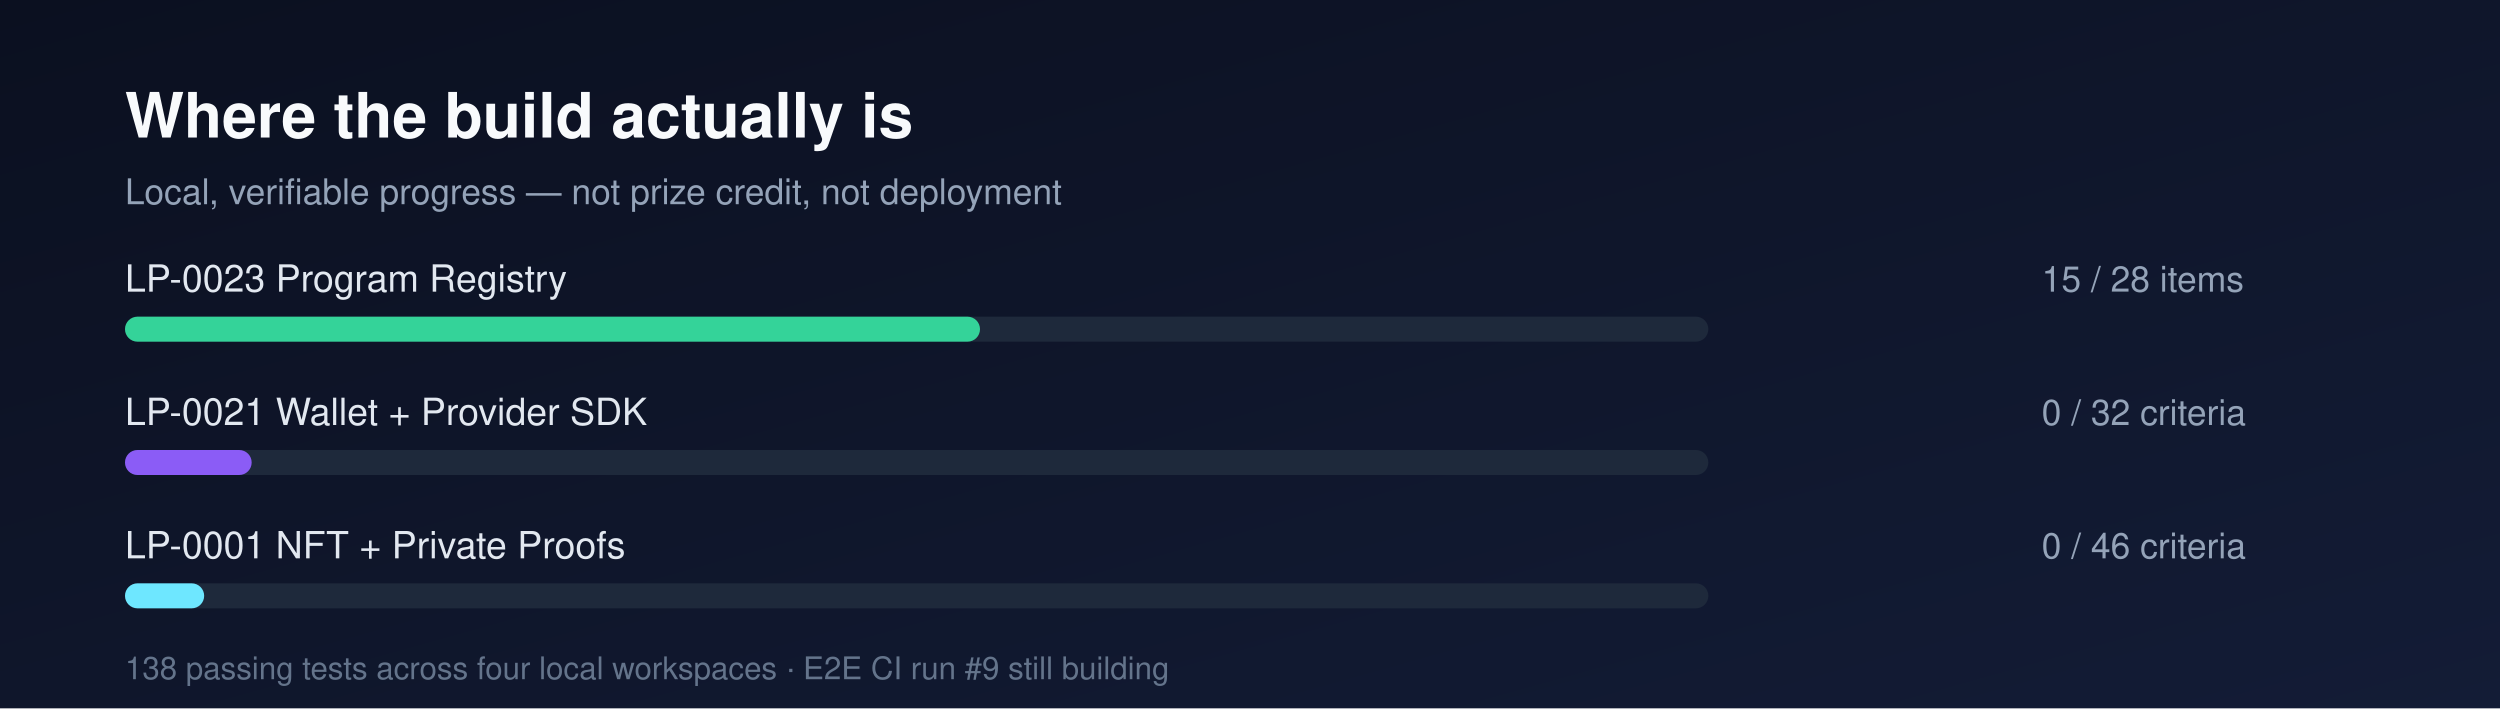
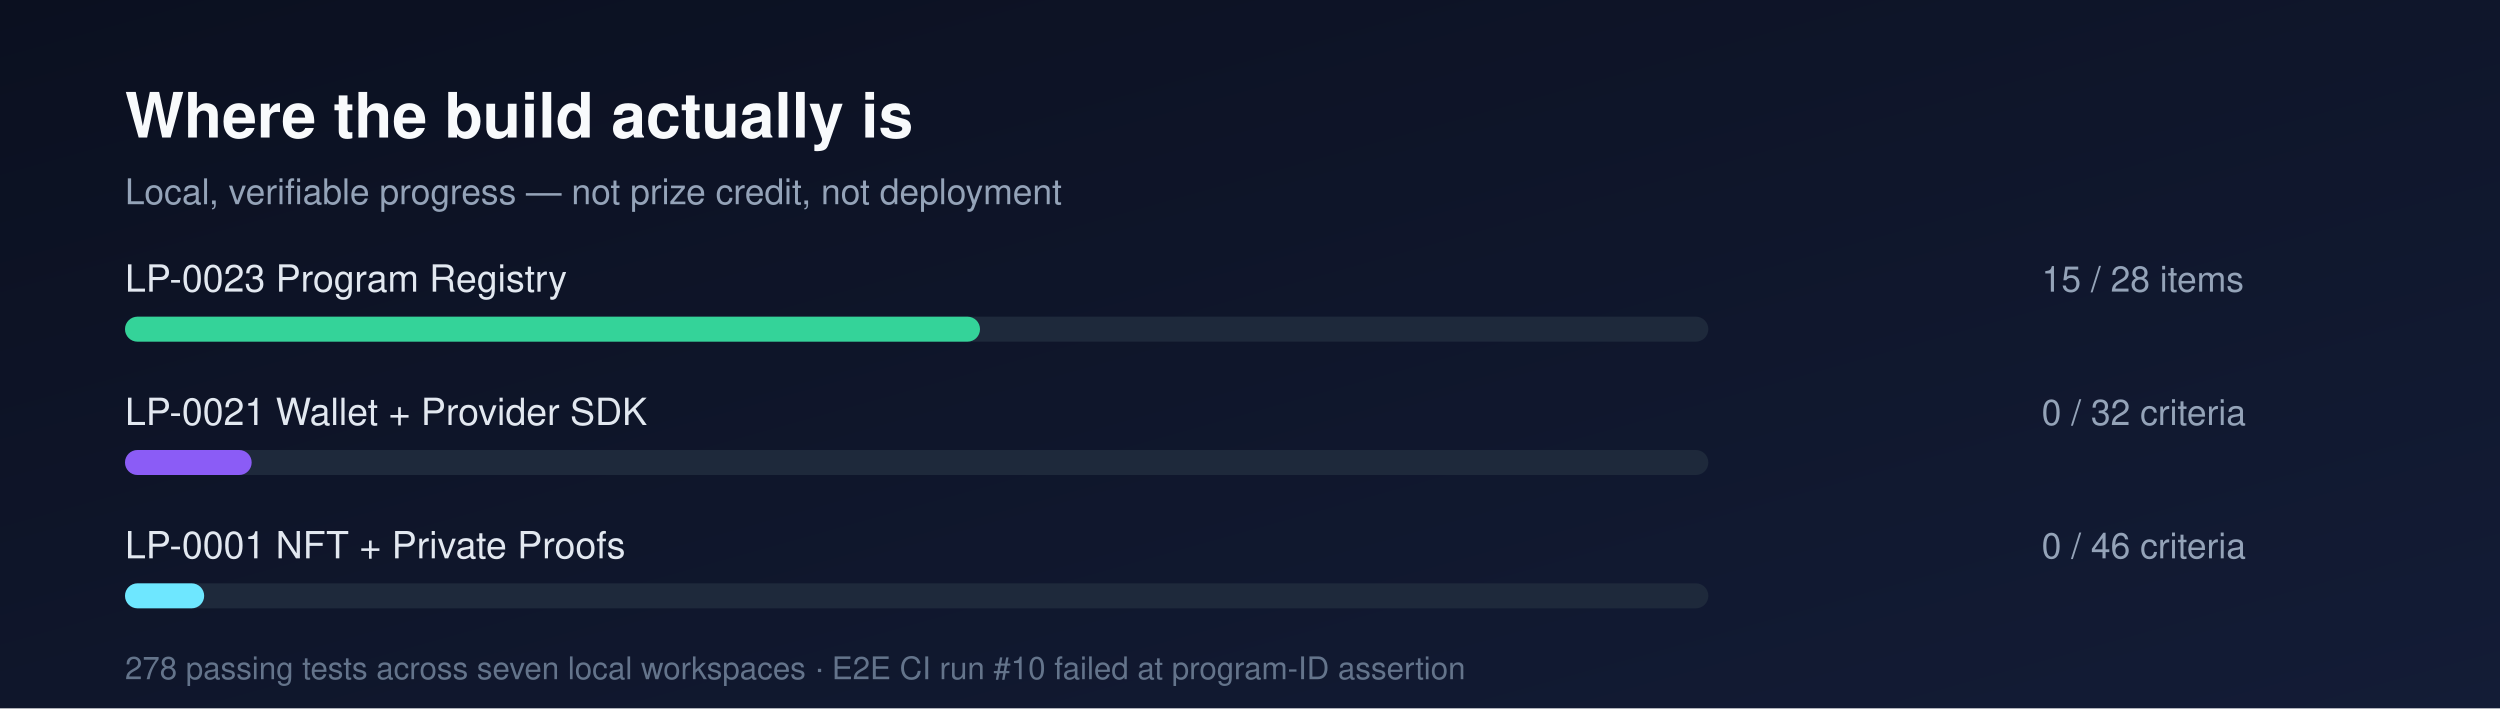
<svg xmlns="http://www.w3.org/2000/svg" viewBox="0 0 1200 340" role="img" aria-label="Build status: LP-0023 registry 15 of 28 items; LP-0021 and LP-0001 scaffolding in progress">
  <defs>
    <linearGradient id="b2" x1="0" y1="0" x2="1" y2="1">
      <stop offset="0" stop-color="#0b1020" />
      <stop offset="1" stop-color="#131c36" />
    </linearGradient>
  </defs>
  <rect width="1200" height="340" fill="url(#b2)" />
  <text x="60" y="66" font-family="Segoe UI,Helvetica,Arial,sans-serif" font-size="30" font-weight="700" fill="#f8fafc">Where the build actually is</text>
  <text x="60" y="98" font-family="Segoe UI,Helvetica,Arial,sans-serif" font-size="17" fill="#94a3b8">Local, verifiable progress — not prize credit, not deployment</text>
  <g font-family="Segoe UI,Helvetica,Arial,sans-serif">
    <text x="60" y="140" font-size="18" fill="#e2e8f0">LP-0023  Program Registry</text>
    <text x="980" y="140" font-size="17" fill="#94a3b8">15 / 28 items</text>
    <rect x="60" y="152" width="760" height="12" rx="6" fill="#1e293b" />
    <rect x="60" y="152" width="410.4" height="12" rx="6" fill="#34d399" />
    <text x="60" y="204" font-size="18" fill="#e2e8f0">LP-0021  Wallet + Provider SDK</text>
    <text x="980" y="204" font-size="17" fill="#94a3b8">0 / 32 criteria</text>
    <rect x="60" y="216" width="760" height="12" rx="6" fill="#1e293b" />
    <rect x="60" y="216" width="60.8" height="12" rx="6" fill="#8b5cf6" />
    <text x="60" y="268" font-size="18" fill="#e2e8f0">LP-0001  NFT + Private Proofs</text>
    <text x="980" y="268" font-size="17" fill="#94a3b8">0 / 46 criteria</text>
    <rect x="60" y="280" width="760" height="12" rx="6" fill="#1e293b" />
    <rect x="60" y="280" width="38.0" height="12" rx="6" fill="#6ee7ff" />
  </g>
-   <text x="60" y="326" font-family="Segoe UI,Helvetica,Arial,sans-serif" font-size="15" fill="#64748b">138 passing tests across four local workspaces · E2E CI run #9 still building</text>
+   <text x="60" y="326" font-family="Segoe UI,Helvetica,Arial,sans-serif" font-size="15" fill="#64748b">278 passing tests across seven local workspaces · E2E CI run #10 failed at program-ID assertion</text>
</svg>
